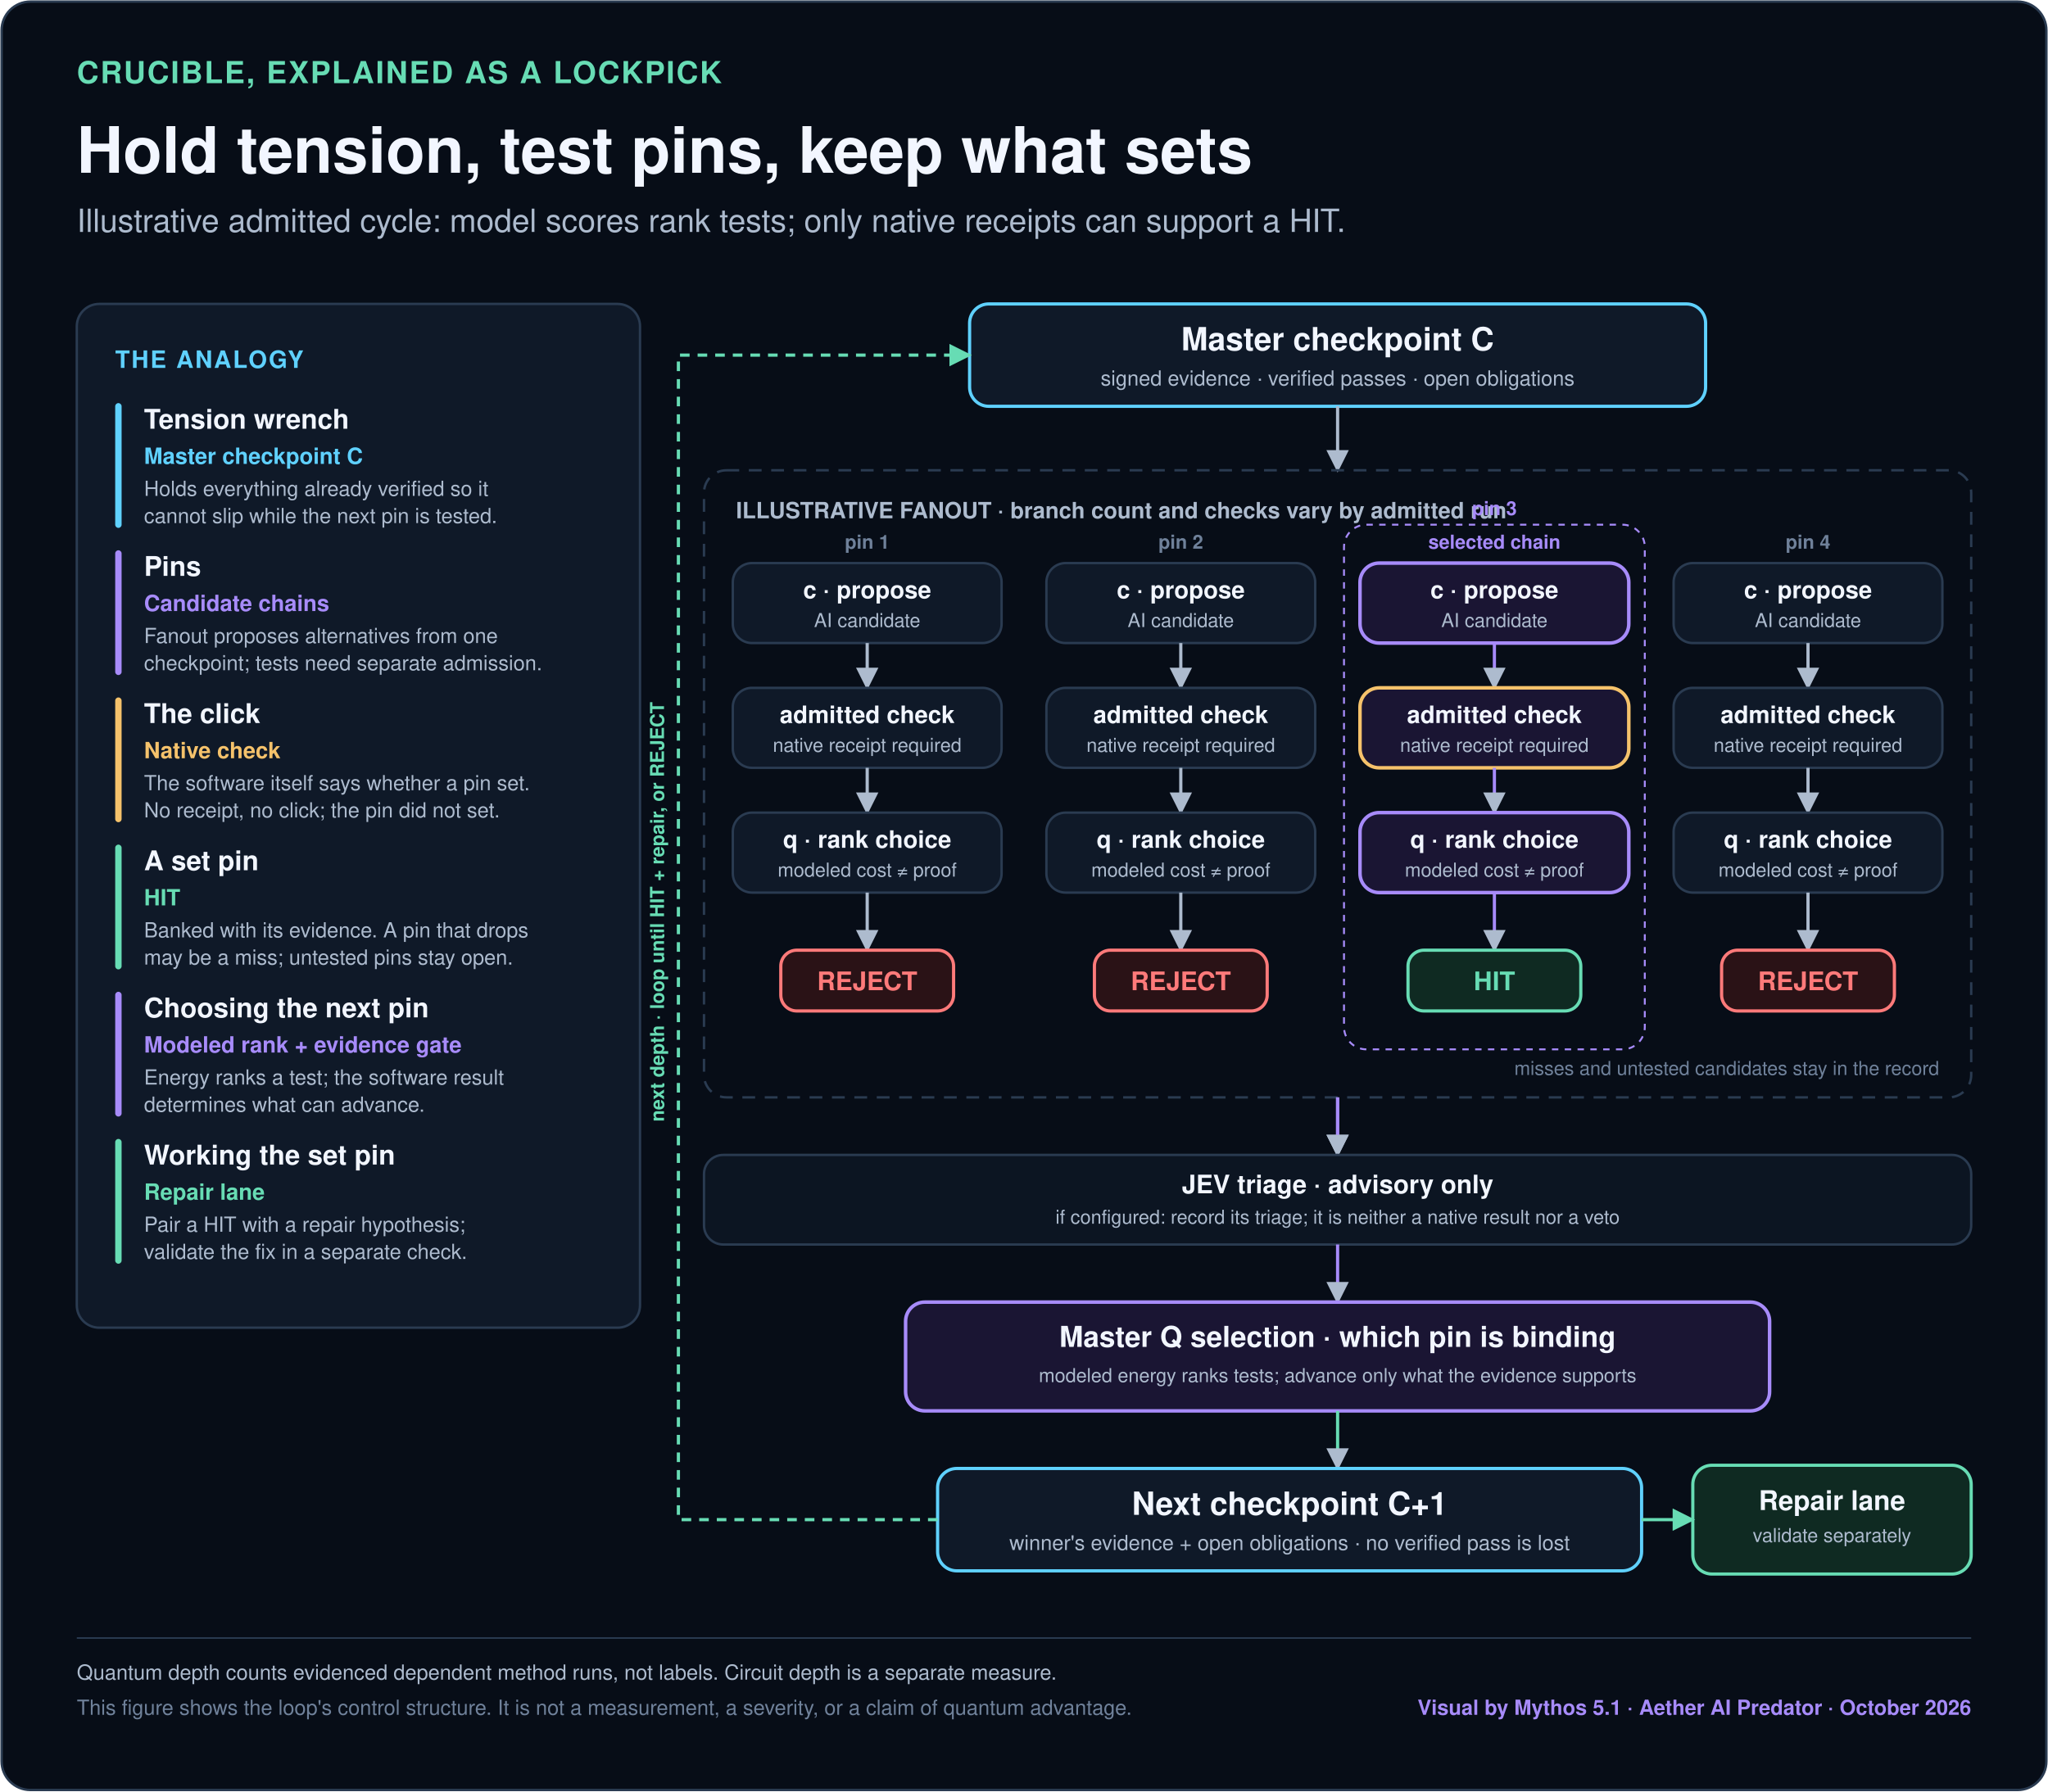
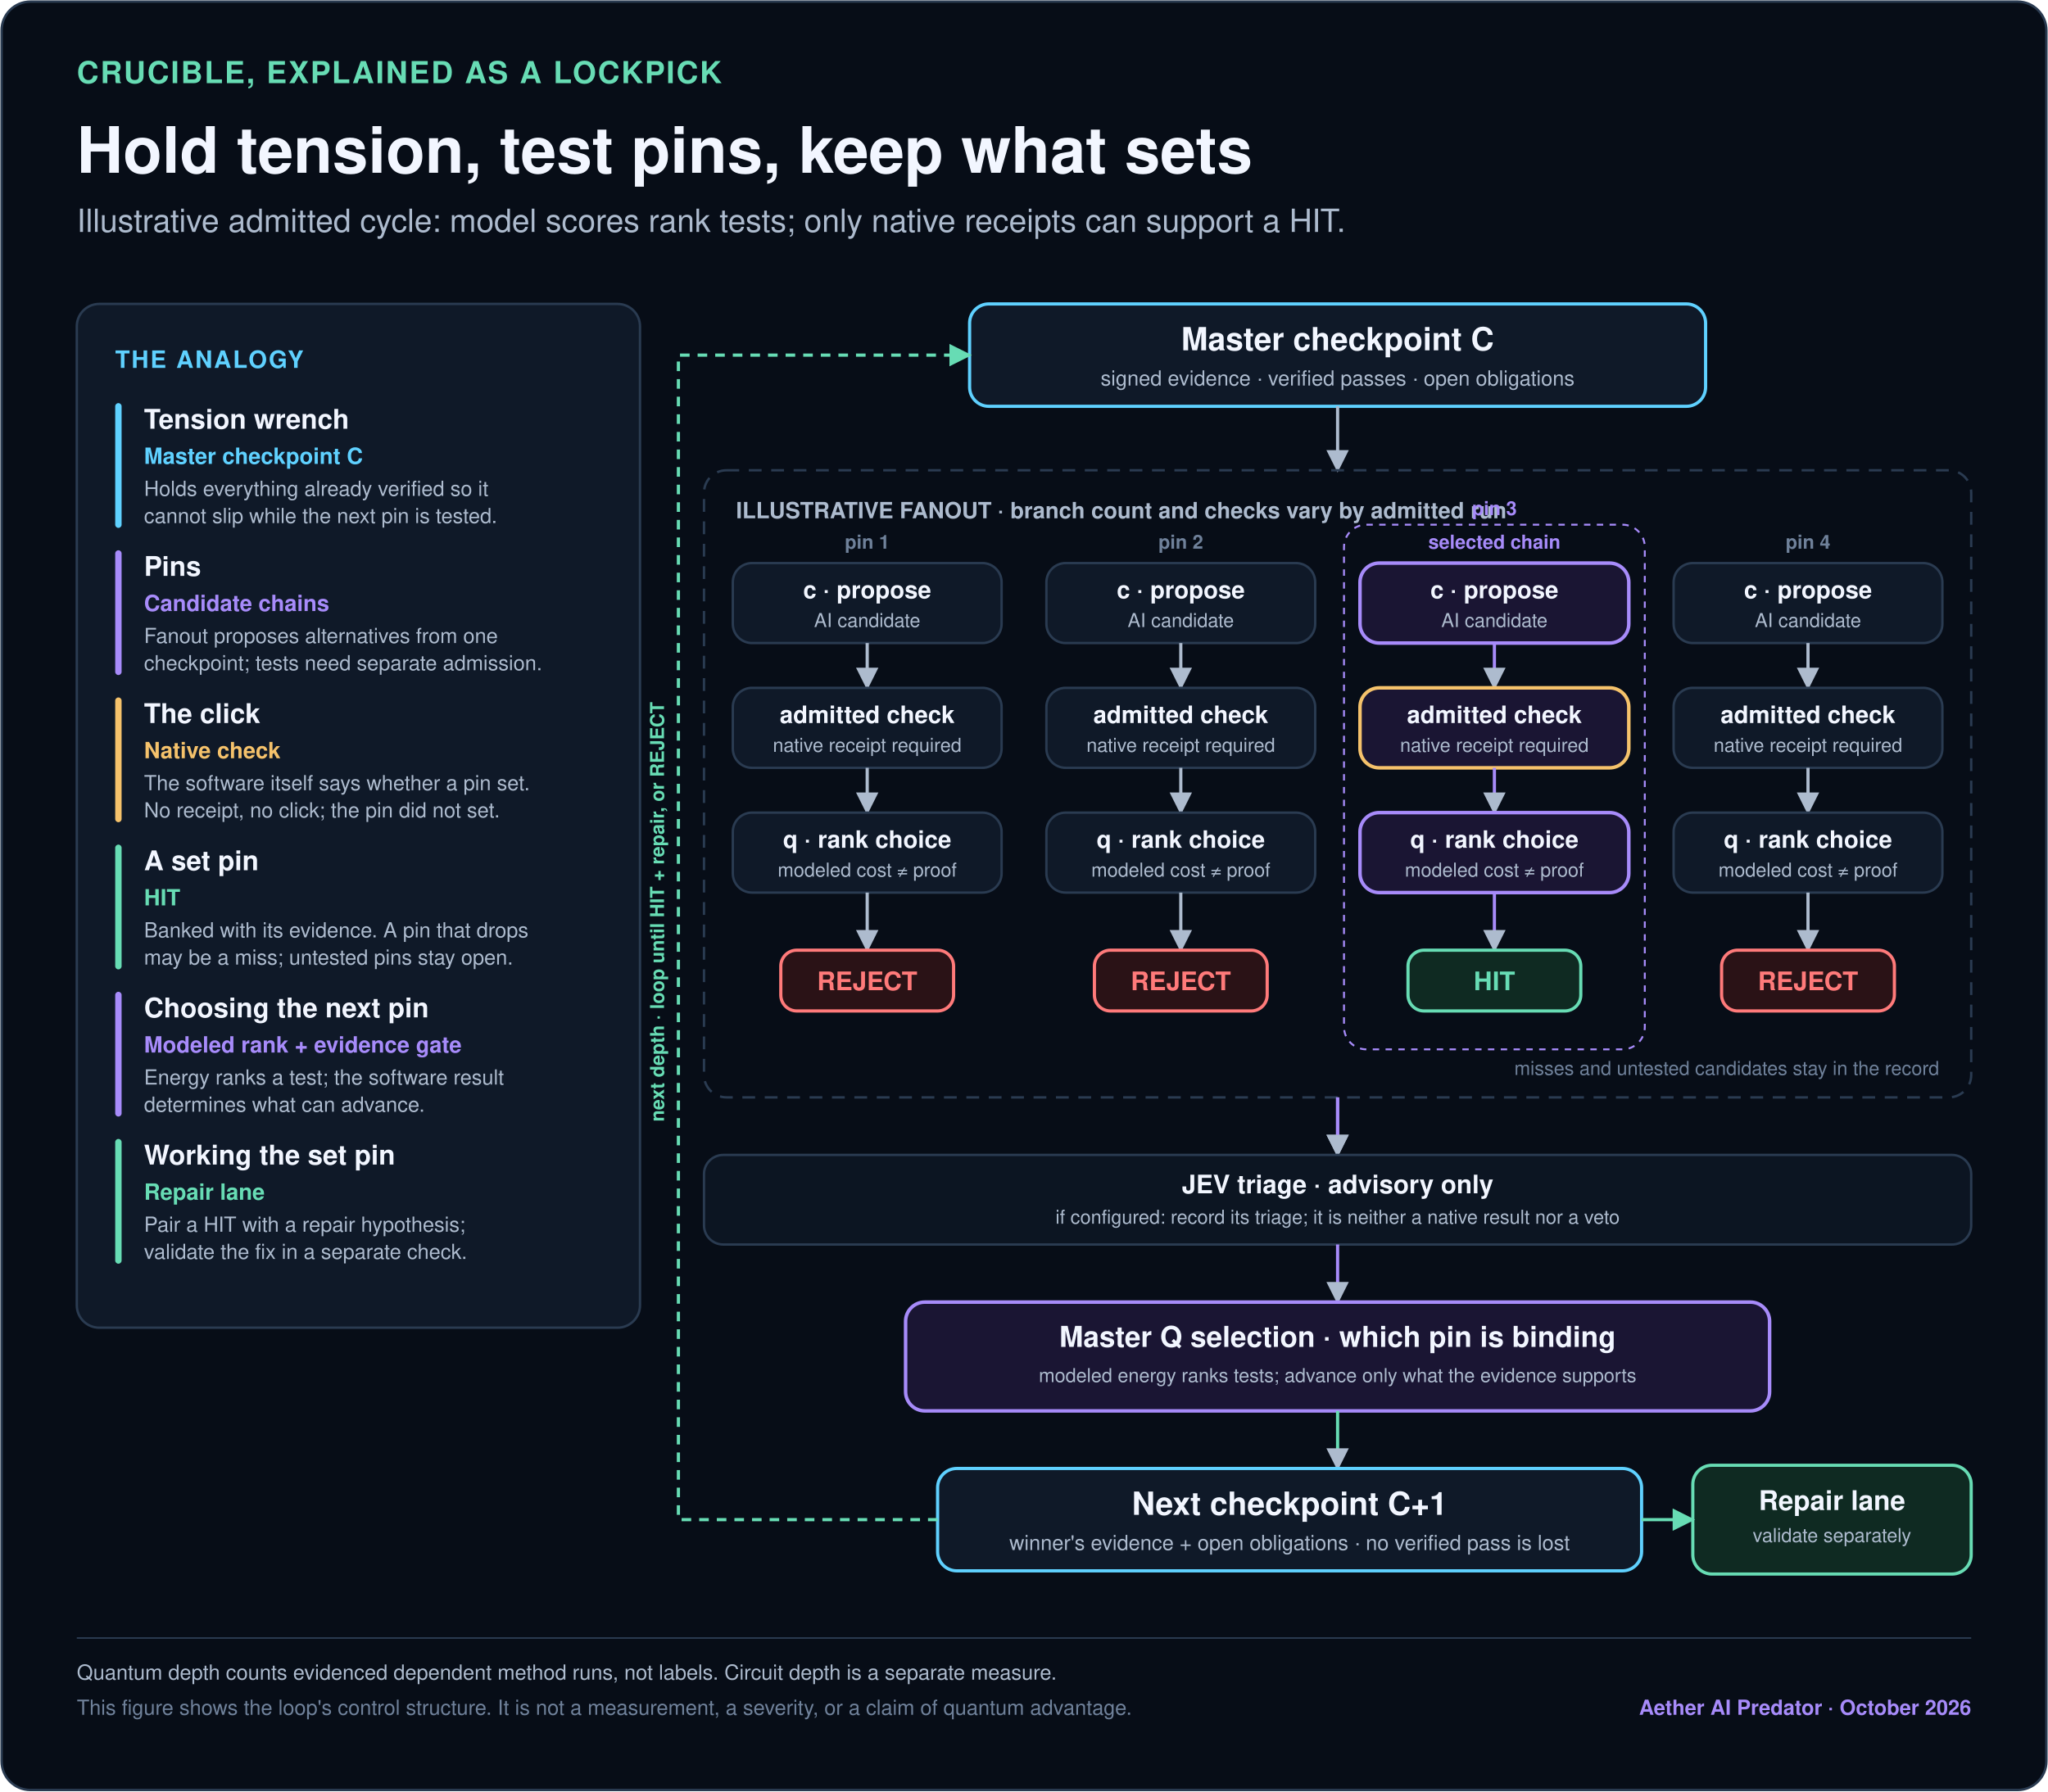
<svg xmlns="http://www.w3.org/2000/svg" width="1280" height="1120" viewBox="0 0 1280 1120" role="img" aria-labelledby="title description">
  <defs>
    <marker id="arrow" viewBox="0 0 10 10" refX="9" refY="5" markerWidth="7" markerHeight="7" orient="auto-start-reverse">
      <path d="M0 0L10 5L0 10z" fill="#adbbce" />
    </marker>
    <marker id="arrow-green" viewBox="0 0 10 10" refX="9" refY="5" markerWidth="7" markerHeight="7" orient="auto-start-reverse">
      <path d="M0 0L10 5L0 10z" fill="#67dcb4" />
    </marker>
    <marker id="arrow-purple" viewBox="0 0 10 10" refX="9" refY="5" markerWidth="7" markerHeight="7" orient="auto-start-reverse">
      <path d="M0 0L10 5L0 10z" fill="#a78bfa" />
    </marker>
  </defs>
  <rect x="1" y="1" width="1278" height="1118" rx="18" fill="#070d17" stroke="#2a3b51" stroke-width="1.5" />
  <text x="48" y="52" font-family="Helvetica,Arial,sans-serif" font-size="19" font-weight="700" fill="#67dcb4" text-anchor="start" letter-spacing="1">CRUCIBLE, EXPLAINED AS A LOCKPICK</text>
  <text x="48" y="108" font-family="Helvetica,Arial,sans-serif" font-size="40" font-weight="700" fill="#f2f6ff" text-anchor="start">Hold tension, test pins, keep what sets</text>
  <text x="48" y="145" font-family="Helvetica,Arial,sans-serif" font-size="20" font-weight="400" fill="#adbbce" text-anchor="start">Illustrative admitted cycle: model scores rank tests; only native receipts can support a HIT.</text>
  <rect x="48" y="190" width="352" height="640" rx="14" fill="#0f1928" stroke="#2a3b51" stroke-width="1.5" />
  <text x="72" y="230" font-family="Helvetica,Arial,sans-serif" font-size="15" font-weight="700" fill="#5fd1ff" text-anchor="start" letter-spacing="1">THE ANALOGY</text>
  <rect x="72" y="252" width="4" height="78" rx="2" fill="#5fd1ff" />
  <text x="90" y="268" font-family="Helvetica,Arial,sans-serif" font-size="17" font-weight="700" fill="#f2f6ff" text-anchor="start">Tension wrench</text>
  <text x="90" y="290" font-family="Helvetica,Arial,sans-serif" font-size="14" font-weight="700" fill="#5fd1ff" text-anchor="start">Master checkpoint C</text>
  <text x="90" y="310" font-family="Helvetica,Arial,sans-serif" font-size="13" font-weight="400" fill="#adbbce" text-anchor="start">Holds everything already verified so it</text>
  <text x="90" y="327" font-family="Helvetica,Arial,sans-serif" font-size="13" font-weight="400" fill="#adbbce" text-anchor="start">cannot slip while the next pin is tested.</text>
  <rect x="72" y="344" width="4" height="78" rx="2" fill="#a78bfa" />
  <text x="90" y="360" font-family="Helvetica,Arial,sans-serif" font-size="17" font-weight="700" fill="#f2f6ff" text-anchor="start">Pins</text>
  <text x="90" y="382" font-family="Helvetica,Arial,sans-serif" font-size="14" font-weight="700" fill="#a78bfa" text-anchor="start">Candidate chains</text>
  <text x="90" y="402" font-family="Helvetica,Arial,sans-serif" font-size="13" font-weight="400" fill="#adbbce" text-anchor="start">Fanout proposes alternatives from one</text>
  <text x="90" y="419" font-family="Helvetica,Arial,sans-serif" font-size="13" font-weight="400" fill="#adbbce" text-anchor="start">checkpoint; tests need separate admission.</text>
  <rect x="72" y="436" width="4" height="78" rx="2" fill="#f5c26b" />
  <text x="90" y="452" font-family="Helvetica,Arial,sans-serif" font-size="17" font-weight="700" fill="#f2f6ff" text-anchor="start">The click</text>
  <text x="90" y="474" font-family="Helvetica,Arial,sans-serif" font-size="14" font-weight="700" fill="#f5c26b" text-anchor="start">Native check</text>
  <text x="90" y="494" font-family="Helvetica,Arial,sans-serif" font-size="13" font-weight="400" fill="#adbbce" text-anchor="start">The software itself says whether a pin set.</text>
  <text x="90" y="511" font-family="Helvetica,Arial,sans-serif" font-size="13" font-weight="400" fill="#adbbce" text-anchor="start">No receipt, no click; the pin did not set.</text>
  <rect x="72" y="528" width="4" height="78" rx="2" fill="#67dcb4" />
  <text x="90" y="544" font-family="Helvetica,Arial,sans-serif" font-size="17" font-weight="700" fill="#f2f6ff" text-anchor="start">A set pin</text>
  <text x="90" y="566" font-family="Helvetica,Arial,sans-serif" font-size="14" font-weight="700" fill="#67dcb4" text-anchor="start">HIT</text>
  <text x="90" y="586" font-family="Helvetica,Arial,sans-serif" font-size="13" font-weight="400" fill="#adbbce" text-anchor="start">Banked with its evidence. A pin that drops</text>
  <text x="90" y="603" font-family="Helvetica,Arial,sans-serif" font-size="13" font-weight="400" fill="#adbbce" text-anchor="start">may be a miss; untested pins stay open.</text>
  <rect x="72" y="620" width="4" height="78" rx="2" fill="#a78bfa" />
  <text x="90" y="636" font-family="Helvetica,Arial,sans-serif" font-size="17" font-weight="700" fill="#f2f6ff" text-anchor="start">Choosing the next pin</text>
  <text x="90" y="658" font-family="Helvetica,Arial,sans-serif" font-size="14" font-weight="700" fill="#a78bfa" text-anchor="start">Modeled rank + evidence gate</text>
  <text x="90" y="678" font-family="Helvetica,Arial,sans-serif" font-size="13" font-weight="400" fill="#adbbce" text-anchor="start">Energy ranks a test; the software result</text>
  <text x="90" y="695" font-family="Helvetica,Arial,sans-serif" font-size="13" font-weight="400" fill="#adbbce" text-anchor="start">determines what can advance.</text>
  <rect x="72" y="712" width="4" height="78" rx="2" fill="#67dcb4" />
  <text x="90" y="728" font-family="Helvetica,Arial,sans-serif" font-size="17" font-weight="700" fill="#f2f6ff" text-anchor="start">Working the set pin</text>
  <text x="90" y="750" font-family="Helvetica,Arial,sans-serif" font-size="14" font-weight="700" fill="#67dcb4" text-anchor="start">Repair lane</text>
  <text x="90" y="770" font-family="Helvetica,Arial,sans-serif" font-size="13" font-weight="400" fill="#adbbce" text-anchor="start">Pair a HIT with a repair hypothesis;</text>
  <text x="90" y="787" font-family="Helvetica,Arial,sans-serif" font-size="13" font-weight="400" fill="#adbbce" text-anchor="start">validate the fix in a separate check.</text>
  <rect x="606" y="190" width="460" height="64" rx="12" fill="#0f1928" stroke="#5fd1ff" stroke-width="2" />
  <text x="836" y="219" font-family="Helvetica,Arial,sans-serif" font-size="20" font-weight="700" fill="#f2f6ff" text-anchor="middle">Master checkpoint  C</text>
  <text x="836" y="241" font-family="Helvetica,Arial,sans-serif" font-size="13" font-weight="400" fill="#adbbce" text-anchor="middle">signed evidence · verified passes · open obligations</text>
  <path d="M836 254V294" fill="none" stroke="#adbbce" stroke-width="2" marker-end="url(#arrow)" />
  <rect x="440" y="294" width="792" height="392" rx="14" fill="none" stroke="#2a3b51" stroke-width="1.5" stroke-dasharray="8 6" />
  <text x="460" y="324" font-family="Helvetica,Arial,sans-serif" font-size="14" font-weight="700" fill="#adbbce" text-anchor="start">ILLUSTRATIVE FANOUT  ·  branch count and checks vary by admitted run</text>
  <text x="542" y="343" font-family="Helvetica,Arial,sans-serif" font-size="12" font-weight="700" fill="#6f819a" text-anchor="middle">pin 1</text>
  <rect x="458" y="352" width="168" height="50" rx="12" fill="#0f1928" stroke="#2a3b51" stroke-width="1.5" />
  <text x="542" y="374" font-family="Helvetica,Arial,sans-serif" font-size="15" font-weight="700" fill="#f2f6ff" text-anchor="middle">c · propose</text>
  <text x="542" y="392" font-family="Helvetica,Arial,sans-serif" font-size="12" font-weight="400" fill="#adbbce" text-anchor="middle">AI candidate</text>
  <path d="M542 402V430" fill="none" stroke="#adbbce" stroke-width="2" marker-end="url(#arrow)" />
  <rect x="458" y="430" width="168" height="50" rx="12" fill="#0f1928" stroke="#2a3b51" stroke-width="1.5" />
  <text x="542" y="452" font-family="Helvetica,Arial,sans-serif" font-size="15" font-weight="700" fill="#f2f6ff" text-anchor="middle">admitted check</text>
  <text x="542" y="470" font-family="Helvetica,Arial,sans-serif" font-size="12" font-weight="400" fill="#adbbce" text-anchor="middle">native receipt required</text>
  <path d="M542 480V508" fill="none" stroke="#adbbce" stroke-width="2" marker-end="url(#arrow)" />
  <rect x="458" y="508" width="168" height="50" rx="12" fill="#0f1928" stroke="#2a3b51" stroke-width="1.5" />
  <text x="542" y="530" font-family="Helvetica,Arial,sans-serif" font-size="15" font-weight="700" fill="#f2f6ff" text-anchor="middle">q · rank choice</text>
  <text x="542" y="548" font-family="Helvetica,Arial,sans-serif" font-size="12" font-weight="400" fill="#adbbce" text-anchor="middle">modeled cost ≠ proof</text>
  <path d="M542 558V594" fill="none" stroke="#adbbce" stroke-width="2" marker-end="url(#arrow)" />
  <rect x="488" y="594" width="108" height="38" rx="10" fill="#2a1216" stroke="#ff7a7a" stroke-width="2" />
  <text x="542" y="619" font-family="Helvetica,Arial,sans-serif" font-size="16" font-weight="700" fill="#ff7a7a" text-anchor="middle">REJECT</text>
  <text x="738" y="343" font-family="Helvetica,Arial,sans-serif" font-size="12" font-weight="700" fill="#6f819a" text-anchor="middle">pin 2</text>
  <rect x="654" y="352" width="168" height="50" rx="12" fill="#0f1928" stroke="#2a3b51" stroke-width="1.5" />
  <text x="738" y="374" font-family="Helvetica,Arial,sans-serif" font-size="15" font-weight="700" fill="#f2f6ff" text-anchor="middle">c · propose</text>
  <text x="738" y="392" font-family="Helvetica,Arial,sans-serif" font-size="12" font-weight="400" fill="#adbbce" text-anchor="middle">AI candidate</text>
  <path d="M738 402V430" fill="none" stroke="#adbbce" stroke-width="2" marker-end="url(#arrow)" />
  <rect x="654" y="430" width="168" height="50" rx="12" fill="#0f1928" stroke="#2a3b51" stroke-width="1.5" />
  <text x="738" y="452" font-family="Helvetica,Arial,sans-serif" font-size="15" font-weight="700" fill="#f2f6ff" text-anchor="middle">admitted check</text>
  <text x="738" y="470" font-family="Helvetica,Arial,sans-serif" font-size="12" font-weight="400" fill="#adbbce" text-anchor="middle">native receipt required</text>
  <path d="M738 480V508" fill="none" stroke="#adbbce" stroke-width="2" marker-end="url(#arrow)" />
  <rect x="654" y="508" width="168" height="50" rx="12" fill="#0f1928" stroke="#2a3b51" stroke-width="1.5" />
  <text x="738" y="530" font-family="Helvetica,Arial,sans-serif" font-size="15" font-weight="700" fill="#f2f6ff" text-anchor="middle">q · rank choice</text>
  <text x="738" y="548" font-family="Helvetica,Arial,sans-serif" font-size="12" font-weight="400" fill="#adbbce" text-anchor="middle">modeled cost ≠ proof</text>
  <path d="M738 558V594" fill="none" stroke="#adbbce" stroke-width="2" marker-end="url(#arrow)" />
  <rect x="684" y="594" width="108" height="38" rx="10" fill="#2a1216" stroke="#ff7a7a" stroke-width="2" />
  <text x="738" y="619" font-family="Helvetica,Arial,sans-serif" font-size="16" font-weight="700" fill="#ff7a7a" text-anchor="middle">REJECT</text>
  <rect x="840" y="328" width="188" height="328" rx="14" fill="none" stroke="#a78bfa" stroke-width="1.2" stroke-dasharray="4 4" />
  <text x="934" y="343" font-family="Helvetica,Arial,sans-serif" font-size="12" font-weight="700" fill="#a78bfa" text-anchor="middle">selected chain</text>
  <text x="934" y="322" font-family="Helvetica,Arial,sans-serif" font-size="12" font-weight="700" fill="#a78bfa" text-anchor="middle">pin 3</text>
  <rect x="850" y="352" width="168" height="50" rx="12" fill="#1a1533" stroke="#a78bfa" stroke-width="2.2" />
  <text x="934" y="374" font-family="Helvetica,Arial,sans-serif" font-size="15" font-weight="700" fill="#f2f6ff" text-anchor="middle">c · propose</text>
  <text x="934" y="392" font-family="Helvetica,Arial,sans-serif" font-size="12" font-weight="400" fill="#adbbce" text-anchor="middle">AI candidate</text>
  <path d="M934 402V430" fill="none" stroke="#a78bfa" stroke-width="2" marker-end="url(#arrow)" />
  <rect x="850" y="430" width="168" height="50" rx="12" fill="#1a1533" stroke="#f5c26b" stroke-width="2.2" />
  <text x="934" y="452" font-family="Helvetica,Arial,sans-serif" font-size="15" font-weight="700" fill="#f2f6ff" text-anchor="middle">admitted check</text>
  <text x="934" y="470" font-family="Helvetica,Arial,sans-serif" font-size="12" font-weight="400" fill="#adbbce" text-anchor="middle">native receipt required</text>
  <path d="M934 480V508" fill="none" stroke="#a78bfa" stroke-width="2" marker-end="url(#arrow)" />
  <rect x="850" y="508" width="168" height="50" rx="12" fill="#1a1533" stroke="#a78bfa" stroke-width="2.2" />
  <text x="934" y="530" font-family="Helvetica,Arial,sans-serif" font-size="15" font-weight="700" fill="#f2f6ff" text-anchor="middle">q · rank choice</text>
  <text x="934" y="548" font-family="Helvetica,Arial,sans-serif" font-size="12" font-weight="400" fill="#adbbce" text-anchor="middle">modeled cost ≠ proof</text>
  <path d="M934 558V594" fill="none" stroke="#a78bfa" stroke-width="2" marker-end="url(#arrow)" />
  <rect x="880" y="594" width="108" height="38" rx="10" fill="#0f2a22" stroke="#67dcb4" stroke-width="2" />
  <text x="934" y="619" font-family="Helvetica,Arial,sans-serif" font-size="16" font-weight="700" fill="#67dcb4" text-anchor="middle">HIT</text>
  <text x="1130" y="343" font-family="Helvetica,Arial,sans-serif" font-size="12" font-weight="700" fill="#6f819a" text-anchor="middle">pin 4</text>
  <rect x="1046" y="352" width="168" height="50" rx="12" fill="#0f1928" stroke="#2a3b51" stroke-width="1.5" />
  <text x="1130" y="374" font-family="Helvetica,Arial,sans-serif" font-size="15" font-weight="700" fill="#f2f6ff" text-anchor="middle">c · propose</text>
  <text x="1130" y="392" font-family="Helvetica,Arial,sans-serif" font-size="12" font-weight="400" fill="#adbbce" text-anchor="middle">AI candidate</text>
  <path d="M1130 402V430" fill="none" stroke="#adbbce" stroke-width="2" marker-end="url(#arrow)" />
  <rect x="1046" y="430" width="168" height="50" rx="12" fill="#0f1928" stroke="#2a3b51" stroke-width="1.5" />
  <text x="1130" y="452" font-family="Helvetica,Arial,sans-serif" font-size="15" font-weight="700" fill="#f2f6ff" text-anchor="middle">admitted check</text>
  <text x="1130" y="470" font-family="Helvetica,Arial,sans-serif" font-size="12" font-weight="400" fill="#adbbce" text-anchor="middle">native receipt required</text>
  <path d="M1130 480V508" fill="none" stroke="#adbbce" stroke-width="2" marker-end="url(#arrow)" />
  <rect x="1046" y="508" width="168" height="50" rx="12" fill="#0f1928" stroke="#2a3b51" stroke-width="1.5" />
  <text x="1130" y="530" font-family="Helvetica,Arial,sans-serif" font-size="15" font-weight="700" fill="#f2f6ff" text-anchor="middle">q · rank choice</text>
  <text x="1130" y="548" font-family="Helvetica,Arial,sans-serif" font-size="12" font-weight="400" fill="#adbbce" text-anchor="middle">modeled cost ≠ proof</text>
  <path d="M1130 558V594" fill="none" stroke="#adbbce" stroke-width="2" marker-end="url(#arrow)" />
  <rect x="1076" y="594" width="108" height="38" rx="10" fill="#2a1216" stroke="#ff7a7a" stroke-width="2" />
  <text x="1130" y="619" font-family="Helvetica,Arial,sans-serif" font-size="16" font-weight="700" fill="#ff7a7a" text-anchor="middle">REJECT</text>
  <text x="1212" y="672" font-family="Helvetica,Arial,sans-serif" font-size="12" font-weight="400" fill="#6f819a" text-anchor="end">misses and untested candidates stay in the record</text>
  <path d="M836 686V722" fill="none" stroke="#a78bfa" stroke-width="2" marker-end="url(#arrow)" />
  <path d="M836 686V722" fill="none" stroke="#a78bfa" stroke-width="2" marker-end="url(#arrow)" />
  <rect x="440" y="722" width="792" height="56" rx="12" fill="#0c1522" stroke="#2a3b51" stroke-width="1.5" />
  <text x="836" y="746" font-family="Helvetica,Arial,sans-serif" font-size="16" font-weight="700" fill="#f2f6ff" text-anchor="middle">JEV triage  ·  advisory only</text>
  <text x="836" y="765" font-family="Helvetica,Arial,sans-serif" font-size="12" font-weight="400" fill="#adbbce" text-anchor="middle">if configured: record its triage; it is neither a native result nor a veto</text>
  <path d="M836 778V814" fill="none" stroke="#a78bfa" stroke-width="2" marker-end="url(#arrow)" />
  <rect x="566" y="814" width="540" height="68" rx="12" fill="#1a1533" stroke="#a78bfa" stroke-width="2.2" />
  <text x="836" y="842" font-family="Helvetica,Arial,sans-serif" font-size="18" font-weight="700" fill="#f2f6ff" text-anchor="middle">Master Q selection  ·  which pin is binding</text>
  <text x="836" y="864" font-family="Helvetica,Arial,sans-serif" font-size="12" font-weight="400" fill="#adbbce" text-anchor="middle">modeled energy ranks tests; advance only what the evidence supports</text>
  <path d="M836 882V918" fill="none" stroke="#67dcb4" stroke-width="2" marker-end="url(#arrow)" />
  <rect x="586" y="918" width="440" height="64" rx="12" fill="#0f1928" stroke="#5fd1ff" stroke-width="2" />
  <text x="806" y="947" font-family="Helvetica,Arial,sans-serif" font-size="20" font-weight="700" fill="#f2f6ff" text-anchor="middle">Next checkpoint  C+1</text>
  <text x="806" y="969" font-family="Helvetica,Arial,sans-serif" font-size="13" font-weight="400" fill="#adbbce" text-anchor="middle">winner's evidence + open obligations · no verified pass is lost</text>
  <rect x="1058" y="916" width="174" height="68" rx="12" fill="#0f2a22" stroke="#67dcb4" stroke-width="2" />
  <text x="1145" y="944" font-family="Helvetica,Arial,sans-serif" font-size="17" font-weight="700" fill="#f2f6ff" text-anchor="middle">Repair lane</text>
  <text x="1145" y="964" font-family="Helvetica,Arial,sans-serif" font-size="12" font-weight="400" fill="#adbbce" text-anchor="middle">validate separately</text>
  <path d="M1026 950H1058" fill="none" stroke="#67dcb4" stroke-width="2" marker-end="url(#arrow-green)" />
  <path d="M586 950H424V222H606" fill="none" stroke="#67dcb4" stroke-width="2" stroke-dasharray="6 5" marker-end="url(#arrow-green)" />
  <text x="415" y="570" font-family="Helvetica,Arial,sans-serif" font-size="12" font-weight="700" fill="#67dcb4" text-anchor="middle" transform="rotate(-90 415 570)">next depth · loop until HIT + repair, or REJECT</text>
  <path d="M48 1024H1232" stroke="#2a3b51" stroke-width="1" />
  <text x="48" y="1050" font-family="Helvetica,Arial,sans-serif" font-size="13" font-weight="400" fill="#adbbce" text-anchor="start">Quantum depth counts evidenced dependent method runs, not labels. Circuit depth is a separate measure.</text>
  <text x="48" y="1072" font-family="Helvetica,Arial,sans-serif" font-size="13" font-weight="400" fill="#6f819a" text-anchor="start">This figure shows the loop's control structure. It is not a measurement, a severity, or a claim of quantum advantage.</text>
-   <text x="1232" y="1072" font-family="Helvetica,Arial,sans-serif" font-size="13" font-weight="700" fill="#a78bfa" text-anchor="end">Visual by Mythos 5.1 · Aether AI Predator · October 2026</text>
+   <text x="1232" y="1072" font-family="Helvetica,Arial,sans-serif" font-size="13" font-weight="700" fill="#a78bfa" text-anchor="end">Aether AI Predator · October 2026</text>
</svg>
